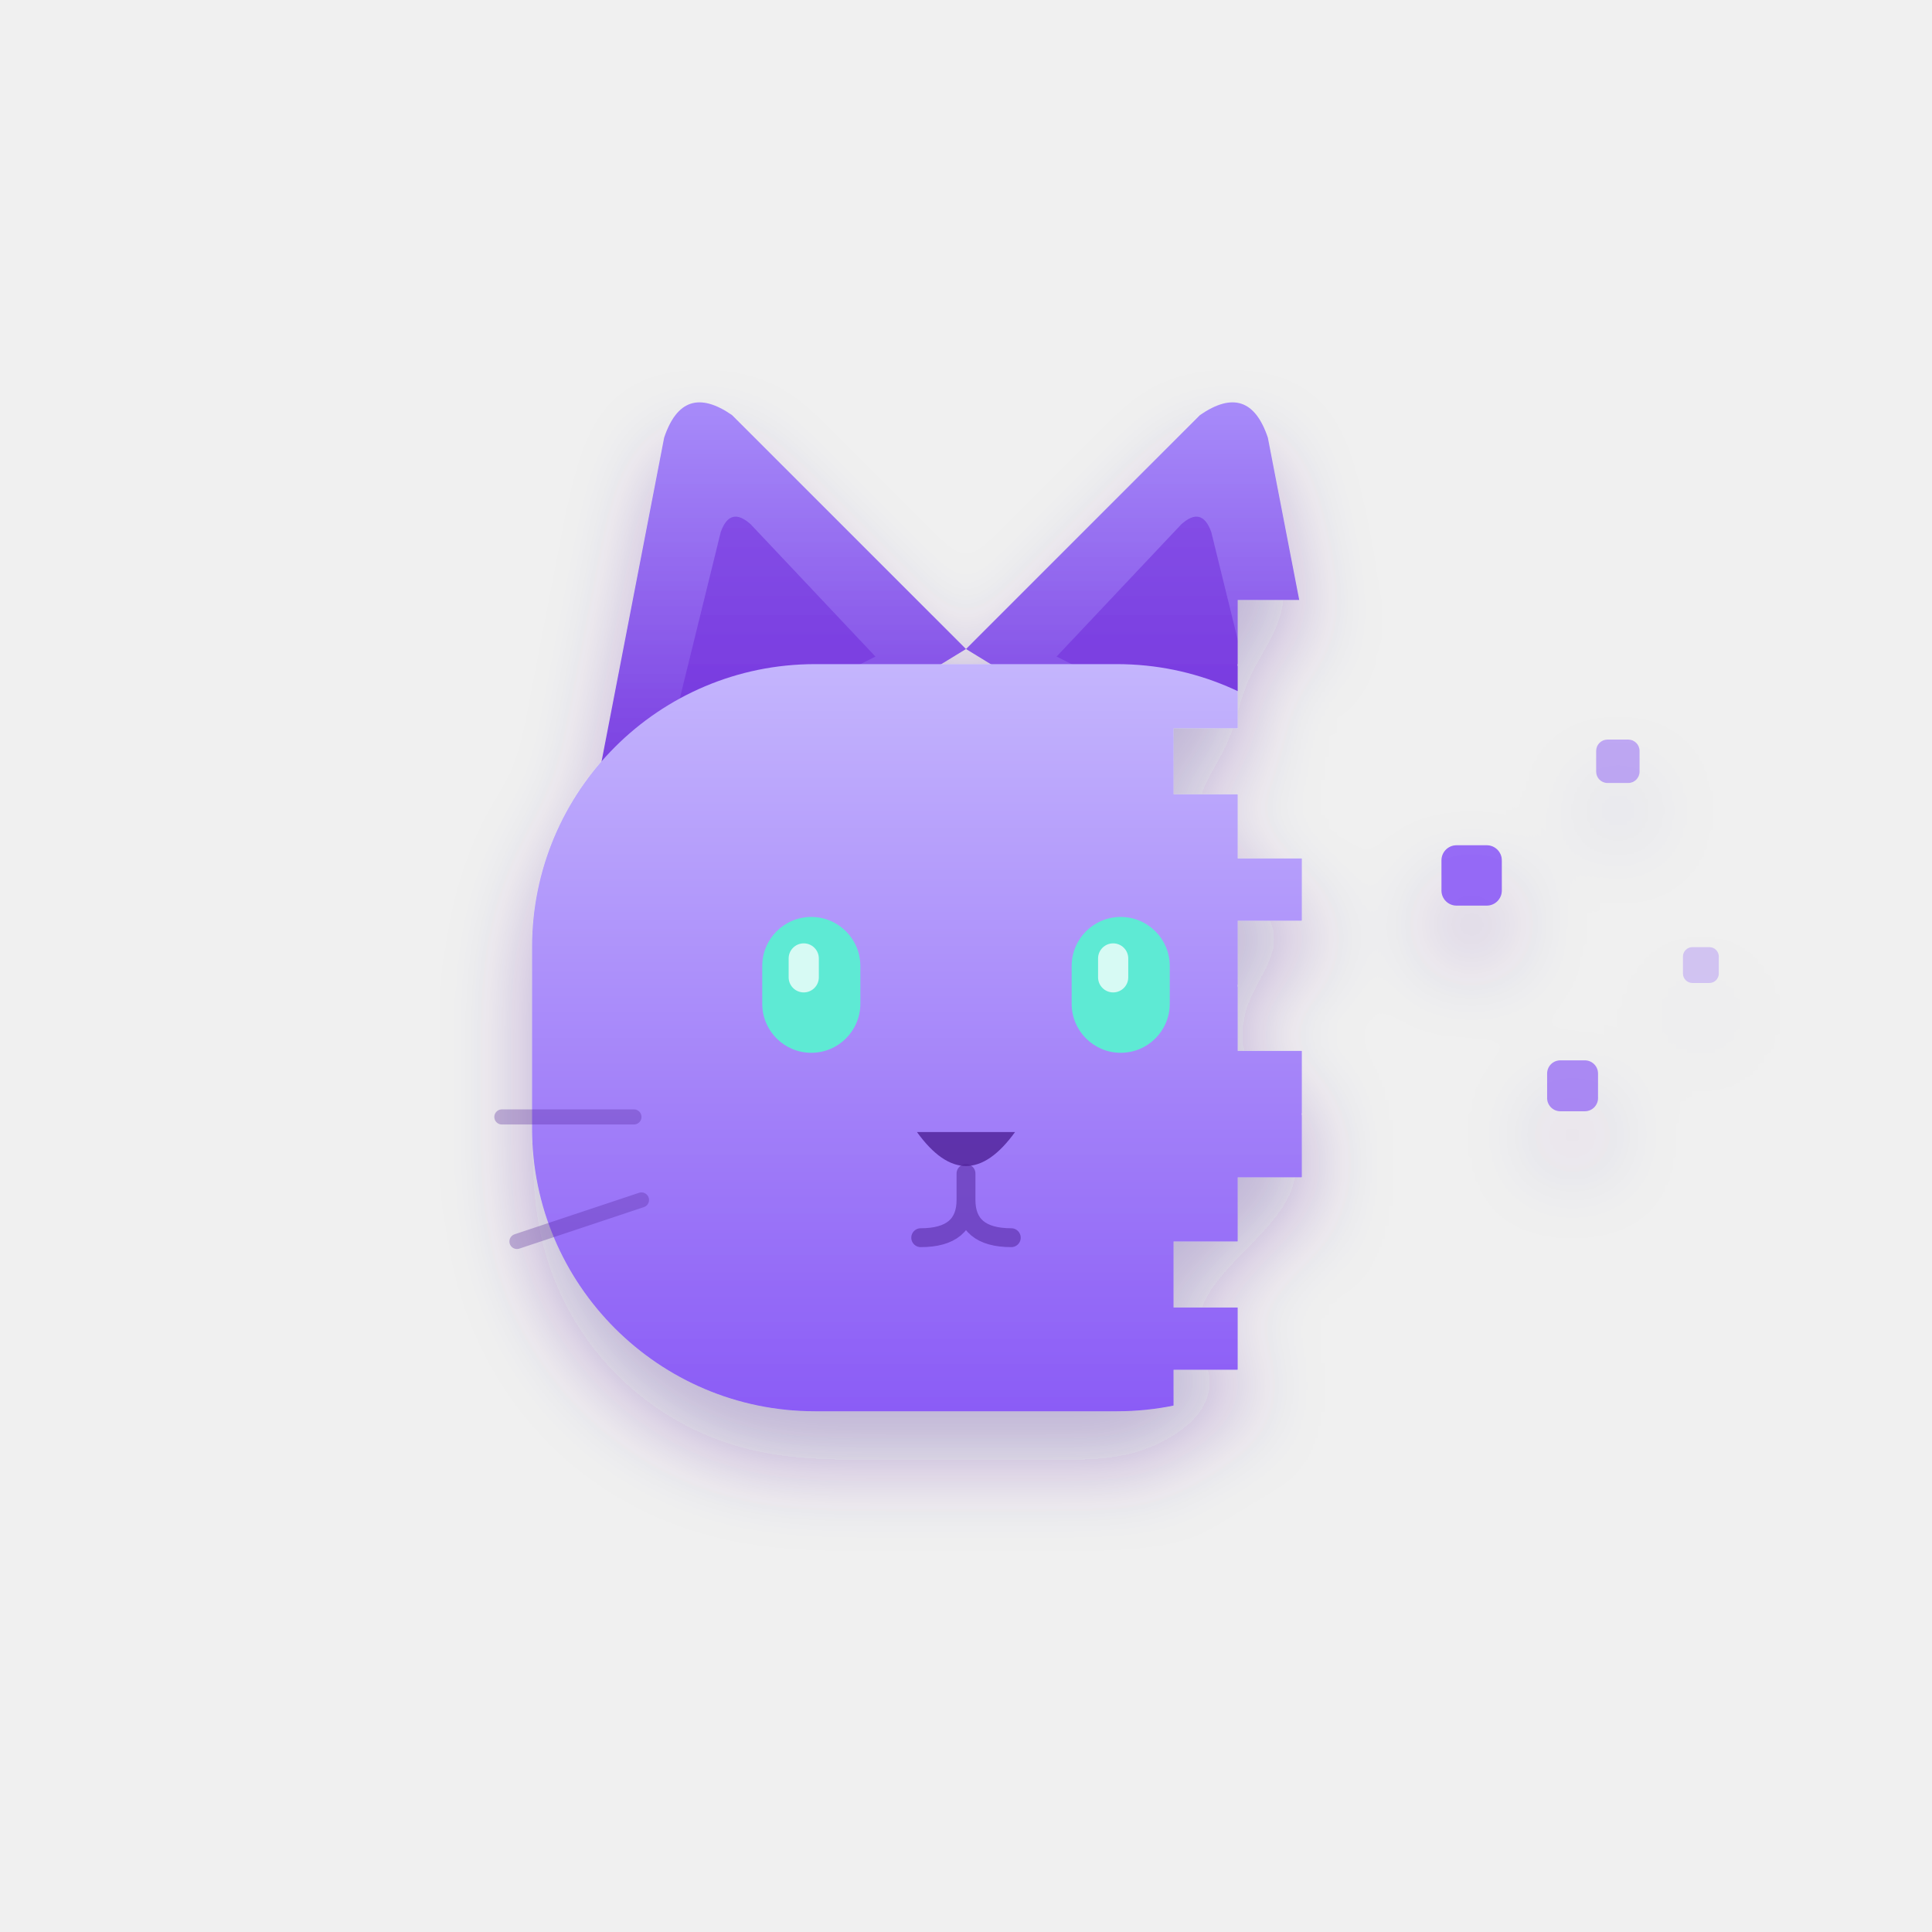
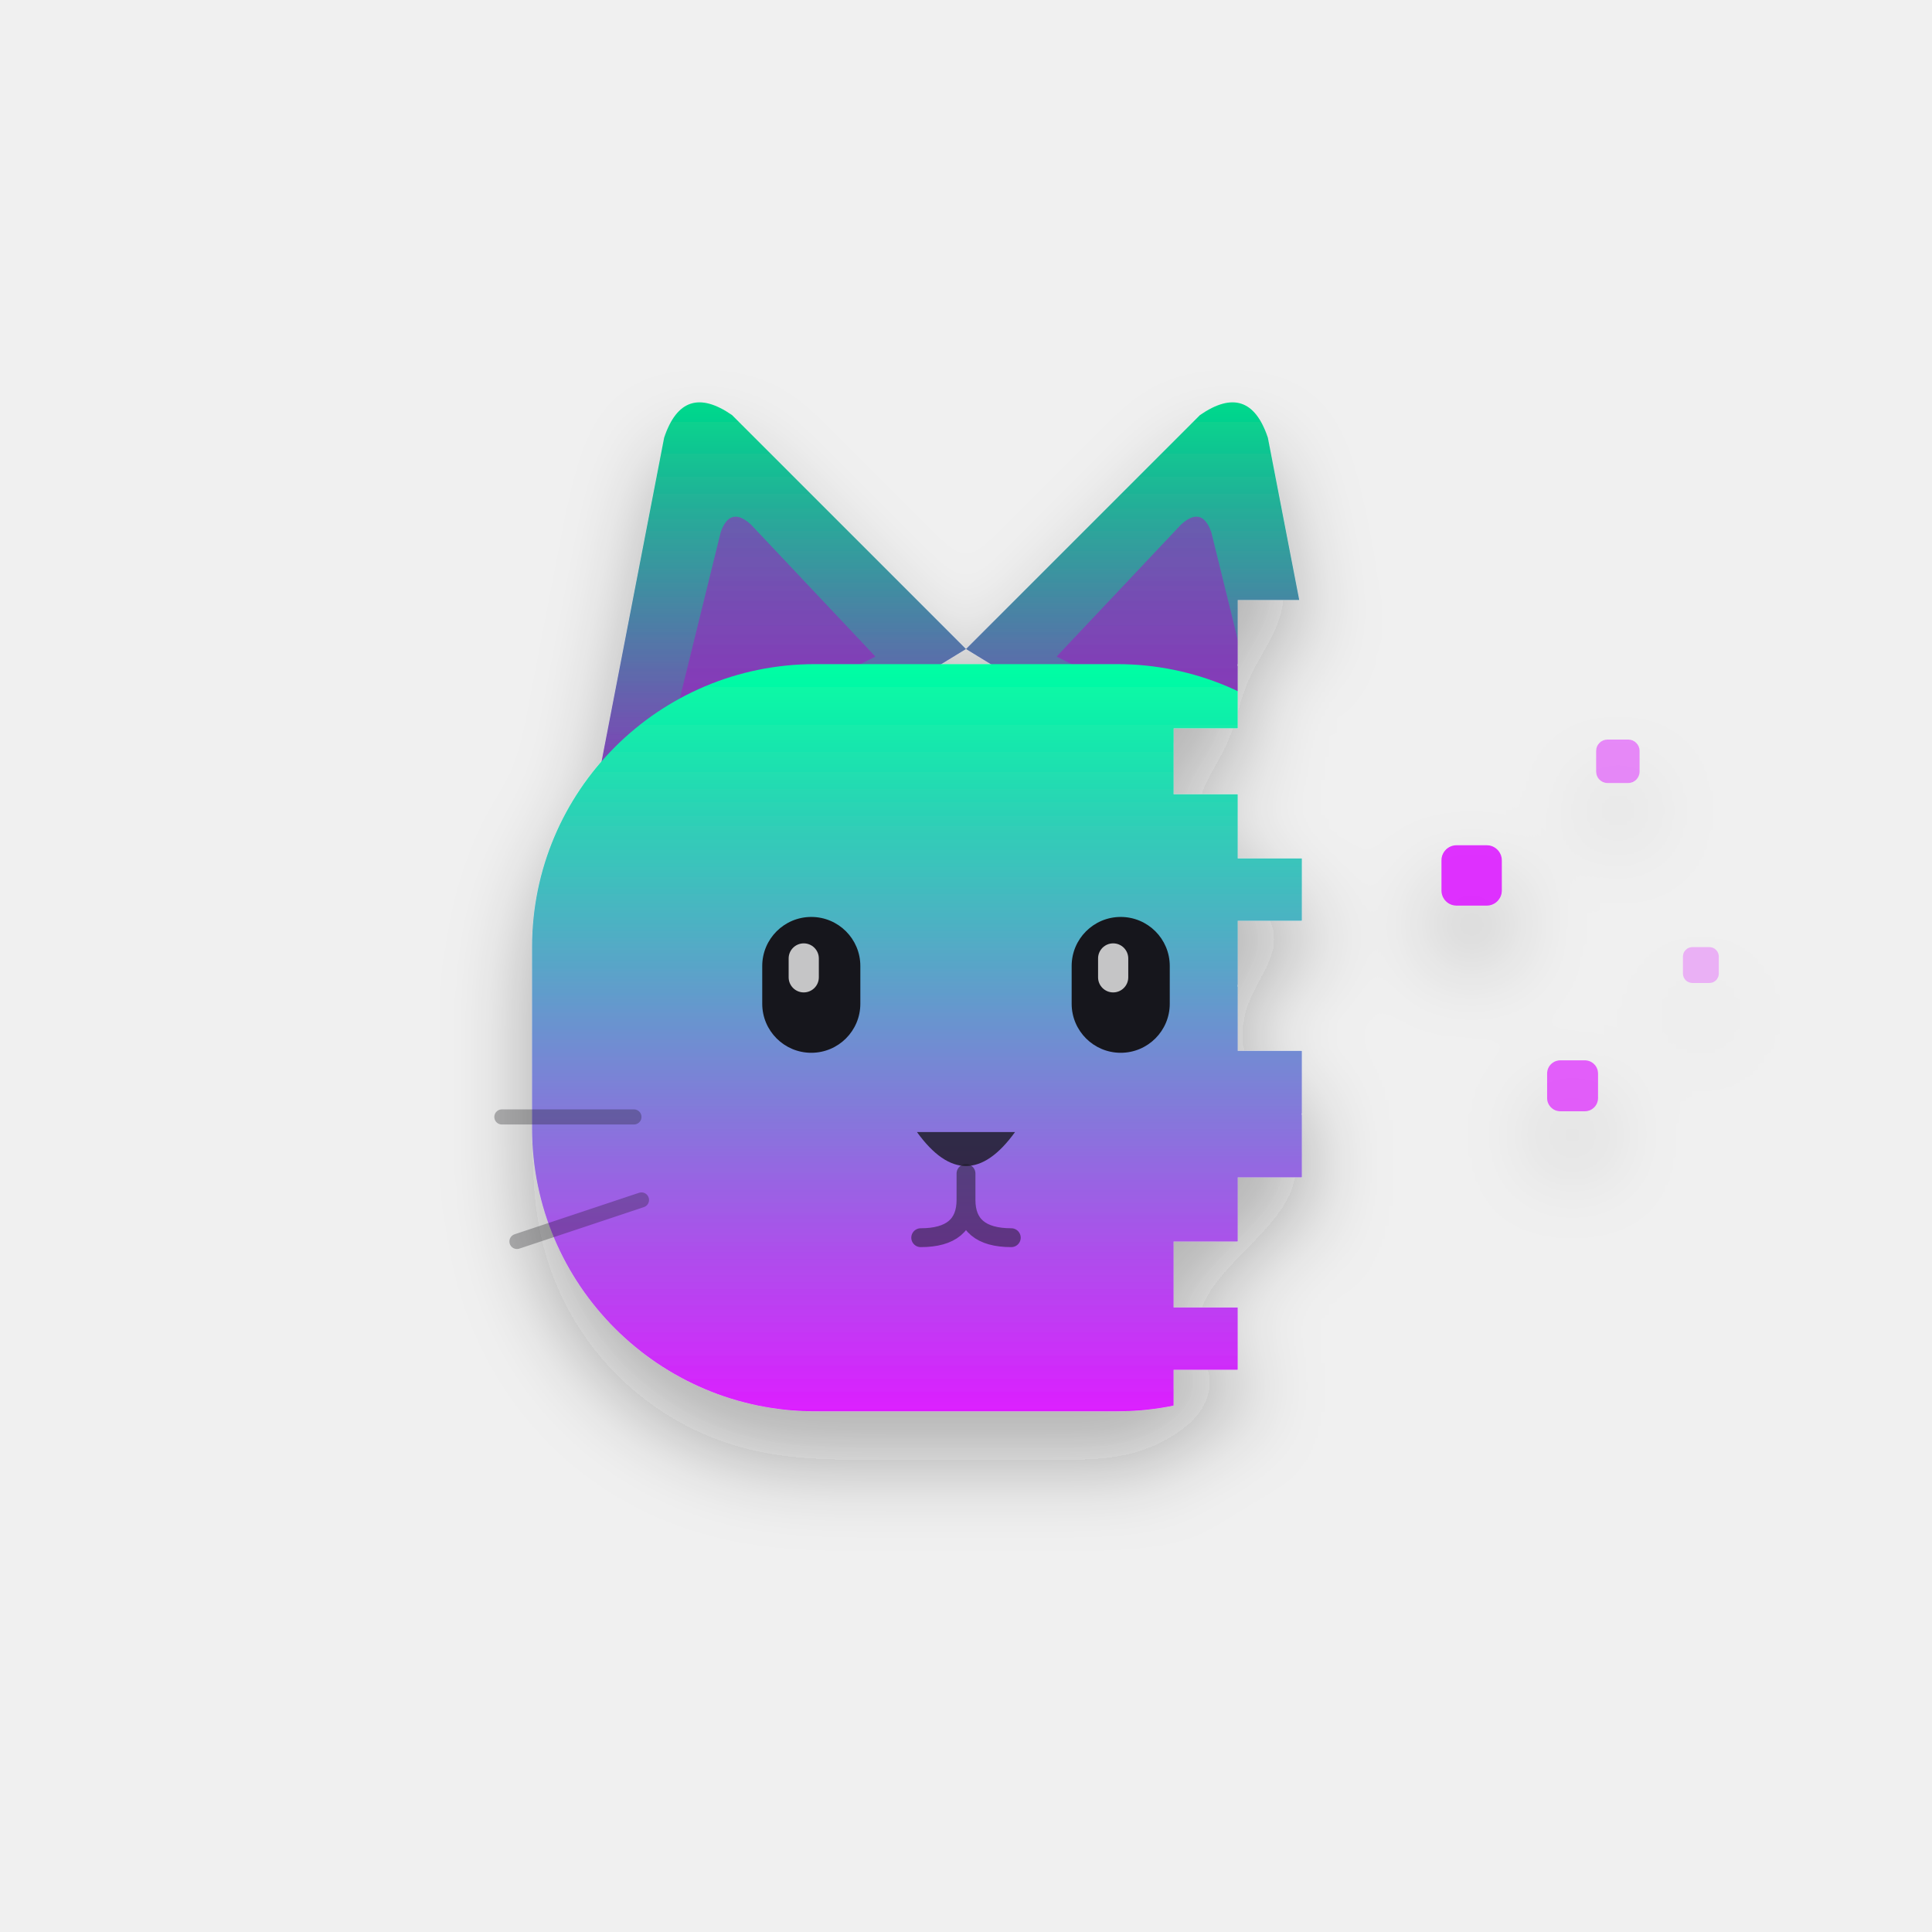
<svg xmlns="http://www.w3.org/2000/svg" viewBox="0 0 1024 1024" width="1024" height="1024">
  <defs>
    <linearGradient id="head" x1="0" y1="0" x2="0" y2="1">
-       <stop offset="0" stop-color="#C4B5FD" />
-       <stop offset="1" stop-color="#8B5CF6" />
+       <stop offset="0" stop-color="#00FFA3" />
+       <stop offset="1" stop-color="#DC1FFF" />
    </linearGradient>
    <linearGradient id="ear" x1="0" y1="0" x2="0" y2="1">
-       <stop offset="0" stop-color="#A78BFA" />
-       <stop offset="1" stop-color="#6D28D9" />
+       <stop offset="0" stop-color="#00D98C" />
+       <stop offset="1" stop-color="#A812C4" />
    </linearGradient>
    <filter id="sh" x="-40%" y="-40%" width="180%" height="190%">
-       <feDropShadow dx="0" dy="26" stdDeviation="22" flood-color="#4C1D95" flood-opacity="0.3" />
+       <feDropShadow dx="0" dy="26" stdDeviation="22" flood-color="#16161C" flood-opacity="0.3" />
    </filter>
  </defs>
  <mask id="cm">
    <rect x="222" y="152" width="860" height="656" fill="#fff" />
    <rect x="656" y="318" width="35" height="35" fill="#000" />
    <rect x="690" y="318" width="35" height="35" fill="#000" />
    <rect x="724" y="318" width="35" height="35" fill="#000" />
    <rect x="758" y="318" width="35" height="35" fill="#000" />
    <rect x="792" y="318" width="35" height="35" fill="#000" />
    <rect x="656" y="352" width="35" height="35" fill="#000" />
    <rect x="690" y="352" width="35" height="35" fill="#000" />
    <rect x="724" y="352" width="35" height="35" fill="#000" />
    <rect x="758" y="352" width="35" height="35" fill="#000" />
    <rect x="792" y="352" width="35" height="35" fill="#000" />
    <rect x="622" y="386" width="35" height="35" fill="#000" />
    <rect x="656" y="386" width="35" height="35" fill="#000" />
    <rect x="690" y="386" width="35" height="35" fill="#000" />
    <rect x="724" y="386" width="35" height="35" fill="#000" />
    <rect x="758" y="386" width="35" height="35" fill="#000" />
    <rect x="792" y="386" width="35" height="35" fill="#000" />
    <rect x="656" y="420" width="35" height="35" fill="#000" />
    <rect x="690" y="420" width="35" height="35" fill="#000" />
    <rect x="724" y="420" width="35" height="35" fill="#000" />
    <rect x="758" y="420" width="35" height="35" fill="#000" />
    <rect x="792" y="420" width="35" height="35" fill="#000" />
    <rect x="690" y="454" width="35" height="35" fill="#000" />
    <rect x="724" y="454" width="35" height="35" fill="#000" />
    <rect x="758" y="454" width="35" height="35" fill="#000" />
    <rect x="792" y="454" width="35" height="35" fill="#000" />
    <rect x="656" y="488" width="35" height="35" fill="#000" />
    <rect x="690" y="488" width="35" height="35" fill="#000" />
    <rect x="724" y="488" width="35" height="35" fill="#000" />
    <rect x="758" y="488" width="35" height="35" fill="#000" />
    <rect x="792" y="488" width="35" height="35" fill="#000" />
    <rect x="656" y="522" width="35" height="35" fill="#000" />
    <rect x="690" y="522" width="35" height="35" fill="#000" />
    <rect x="724" y="522" width="35" height="35" fill="#000" />
    <rect x="758" y="522" width="35" height="35" fill="#000" />
    <rect x="792" y="522" width="35" height="35" fill="#000" />
    <rect x="690" y="556" width="35" height="35" fill="#000" />
    <rect x="724" y="556" width="35" height="35" fill="#000" />
    <rect x="758" y="556" width="35" height="35" fill="#000" />
    <rect x="792" y="556" width="35" height="35" fill="#000" />
    <rect x="690" y="590" width="35" height="35" fill="#000" />
    <rect x="724" y="590" width="35" height="35" fill="#000" />
    <rect x="758" y="590" width="35" height="35" fill="#000" />
    <rect x="792" y="590" width="35" height="35" fill="#000" />
    <rect x="656" y="624" width="35" height="35" fill="#000" />
    <rect x="690" y="624" width="35" height="35" fill="#000" />
    <rect x="724" y="624" width="35" height="35" fill="#000" />
    <rect x="758" y="624" width="35" height="35" fill="#000" />
    <rect x="792" y="624" width="35" height="35" fill="#000" />
    <rect x="622" y="658" width="35" height="35" fill="#000" />
    <rect x="656" y="658" width="35" height="35" fill="#000" />
    <rect x="690" y="658" width="35" height="35" fill="#000" />
    <rect x="724" y="658" width="35" height="35" fill="#000" />
    <rect x="758" y="658" width="35" height="35" fill="#000" />
    <rect x="792" y="658" width="35" height="35" fill="#000" />
    <rect x="656" y="692" width="35" height="35" fill="#000" />
    <rect x="690" y="692" width="35" height="35" fill="#000" />
    <rect x="724" y="692" width="35" height="35" fill="#000" />
    <rect x="758" y="692" width="35" height="35" fill="#000" />
    <rect x="792" y="692" width="35" height="35" fill="#000" />
    <rect x="622" y="726" width="35" height="35" fill="#000" />
    <rect x="656" y="726" width="35" height="35" fill="#000" />
    <rect x="690" y="726" width="35" height="35" fill="#000" />
    <rect x="724" y="726" width="35" height="35" fill="#000" />
    <rect x="758" y="726" width="35" height="35" fill="#000" />
    <rect x="792" y="726" width="35" height="35" fill="#000" />
    <rect x="622" y="760" width="35" height="35" fill="#000" />
    <rect x="690" y="760" width="35" height="35" fill="#000" />
    <rect x="724" y="760" width="35" height="35" fill="#000" />
    <rect x="758" y="760" width="35" height="35" fill="#000" />
    <rect x="792" y="760" width="35" height="35" fill="#000" />
  </mask>
  <g filter="url(#sh)">
    <g mask="url(#cm)">
      <path d="M306 470 L352 232 Q362 202 388 220 L512 344 Z" fill="url(#ear)" />
      <path d="M718 470 L672 232 Q662 202 636 220 L512 344 Z" fill="url(#ear)" />
-       <path d="M352 404 L382 282 Q387 268 398 278 L464 348 Z" fill="#6D28D9" opacity="0.5" />
-       <path d="M672 404 L642 282 Q637 268 626 278 L560 348 Z" fill="#6D28D9" opacity="0.5" />
+       <path d="M352 404 L382 282 Q387 268 398 278 L464 348 Z" fill="#A812C4" opacity="0.5" />
+       <path d="M672 404 L642 282 Q637 268 626 278 L560 348 Z" fill="#A812C4" opacity="0.5" />
      <rect x="282" y="352" width="460" height="396" rx="150" fill="url(#head)" />
    </g>
-     <rect x="764" y="448" width="32" height="32" rx="8" fill="#8B5CF6" opacity="0.9" />
-     <rect x="820" y="562" width="27" height="27" rx="7" fill="#8B5CF6" opacity="0.68" />
-     <rect x="846" y="392" width="23" height="23" rx="6" fill="#8B5CF6" opacity="0.5" />
-     <rect x="892" y="502" width="19" height="19" rx="5" fill="#8B5CF6" opacity="0.3" />
+     <rect x="764" y="448" width="32" height="32" rx="8" fill="#DC1FFF" opacity="0.9" />
+     <rect x="820" y="562" width="27" height="27" rx="7" fill="#DC1FFF" opacity="0.68" />
+     <rect x="846" y="392" width="23" height="23" rx="6" fill="#DC1FFF" opacity="0.5" />
+     <rect x="892" y="502" width="19" height="19" rx="5" fill="#DC1FFF" opacity="0.3" />
  </g>
-   <rect x="404" y="486" width="52" height="72" rx="26" fill="#5EEAD4" />
-   <rect x="568" y="486" width="52" height="72" rx="26" fill="#5EEAD4" />
+   <rect x="404" y="486" width="52" height="72" rx="26" fill="#16161C" />
+   <rect x="568" y="486" width="52" height="72" rx="26" fill="#16161C" />
  <rect x="418" y="500" width="16" height="26" rx="8" fill="#ffffff" opacity="0.75" />
  <rect x="582" y="500" width="16" height="26" rx="8" fill="#ffffff" opacity="0.75" />
-   <path d="M486 600 L538 600 Q512 636 486 600 Z" fill="#4C1D95" opacity="0.78" />
-   <path d="M512 622 v14 q0 20 -24 20 M512 636 q0 20 24 20" stroke="#4C1D95" stroke-width="10" fill="none" stroke-linecap="round" opacity="0.5" />
-   <g stroke="#4C1D95" stroke-width="8" stroke-linecap="round" opacity="0.30">
+   <path d="M486 600 L538 600 Q512 636 486 600 Z" fill="#16161C" opacity="0.78" />
+   <path d="M512 622 v14 q0 20 -24 20 M512 636 q0 20 24 20" stroke="#16161C" stroke-width="10" fill="none" stroke-linecap="round" opacity="0.5" />
+   <g stroke="#16161C" stroke-width="8" stroke-linecap="round" opacity="0.30">
    <path d="M336 592 h-70" />
    <path d="M340 636 l-66 22" />
  </g>
</svg>
